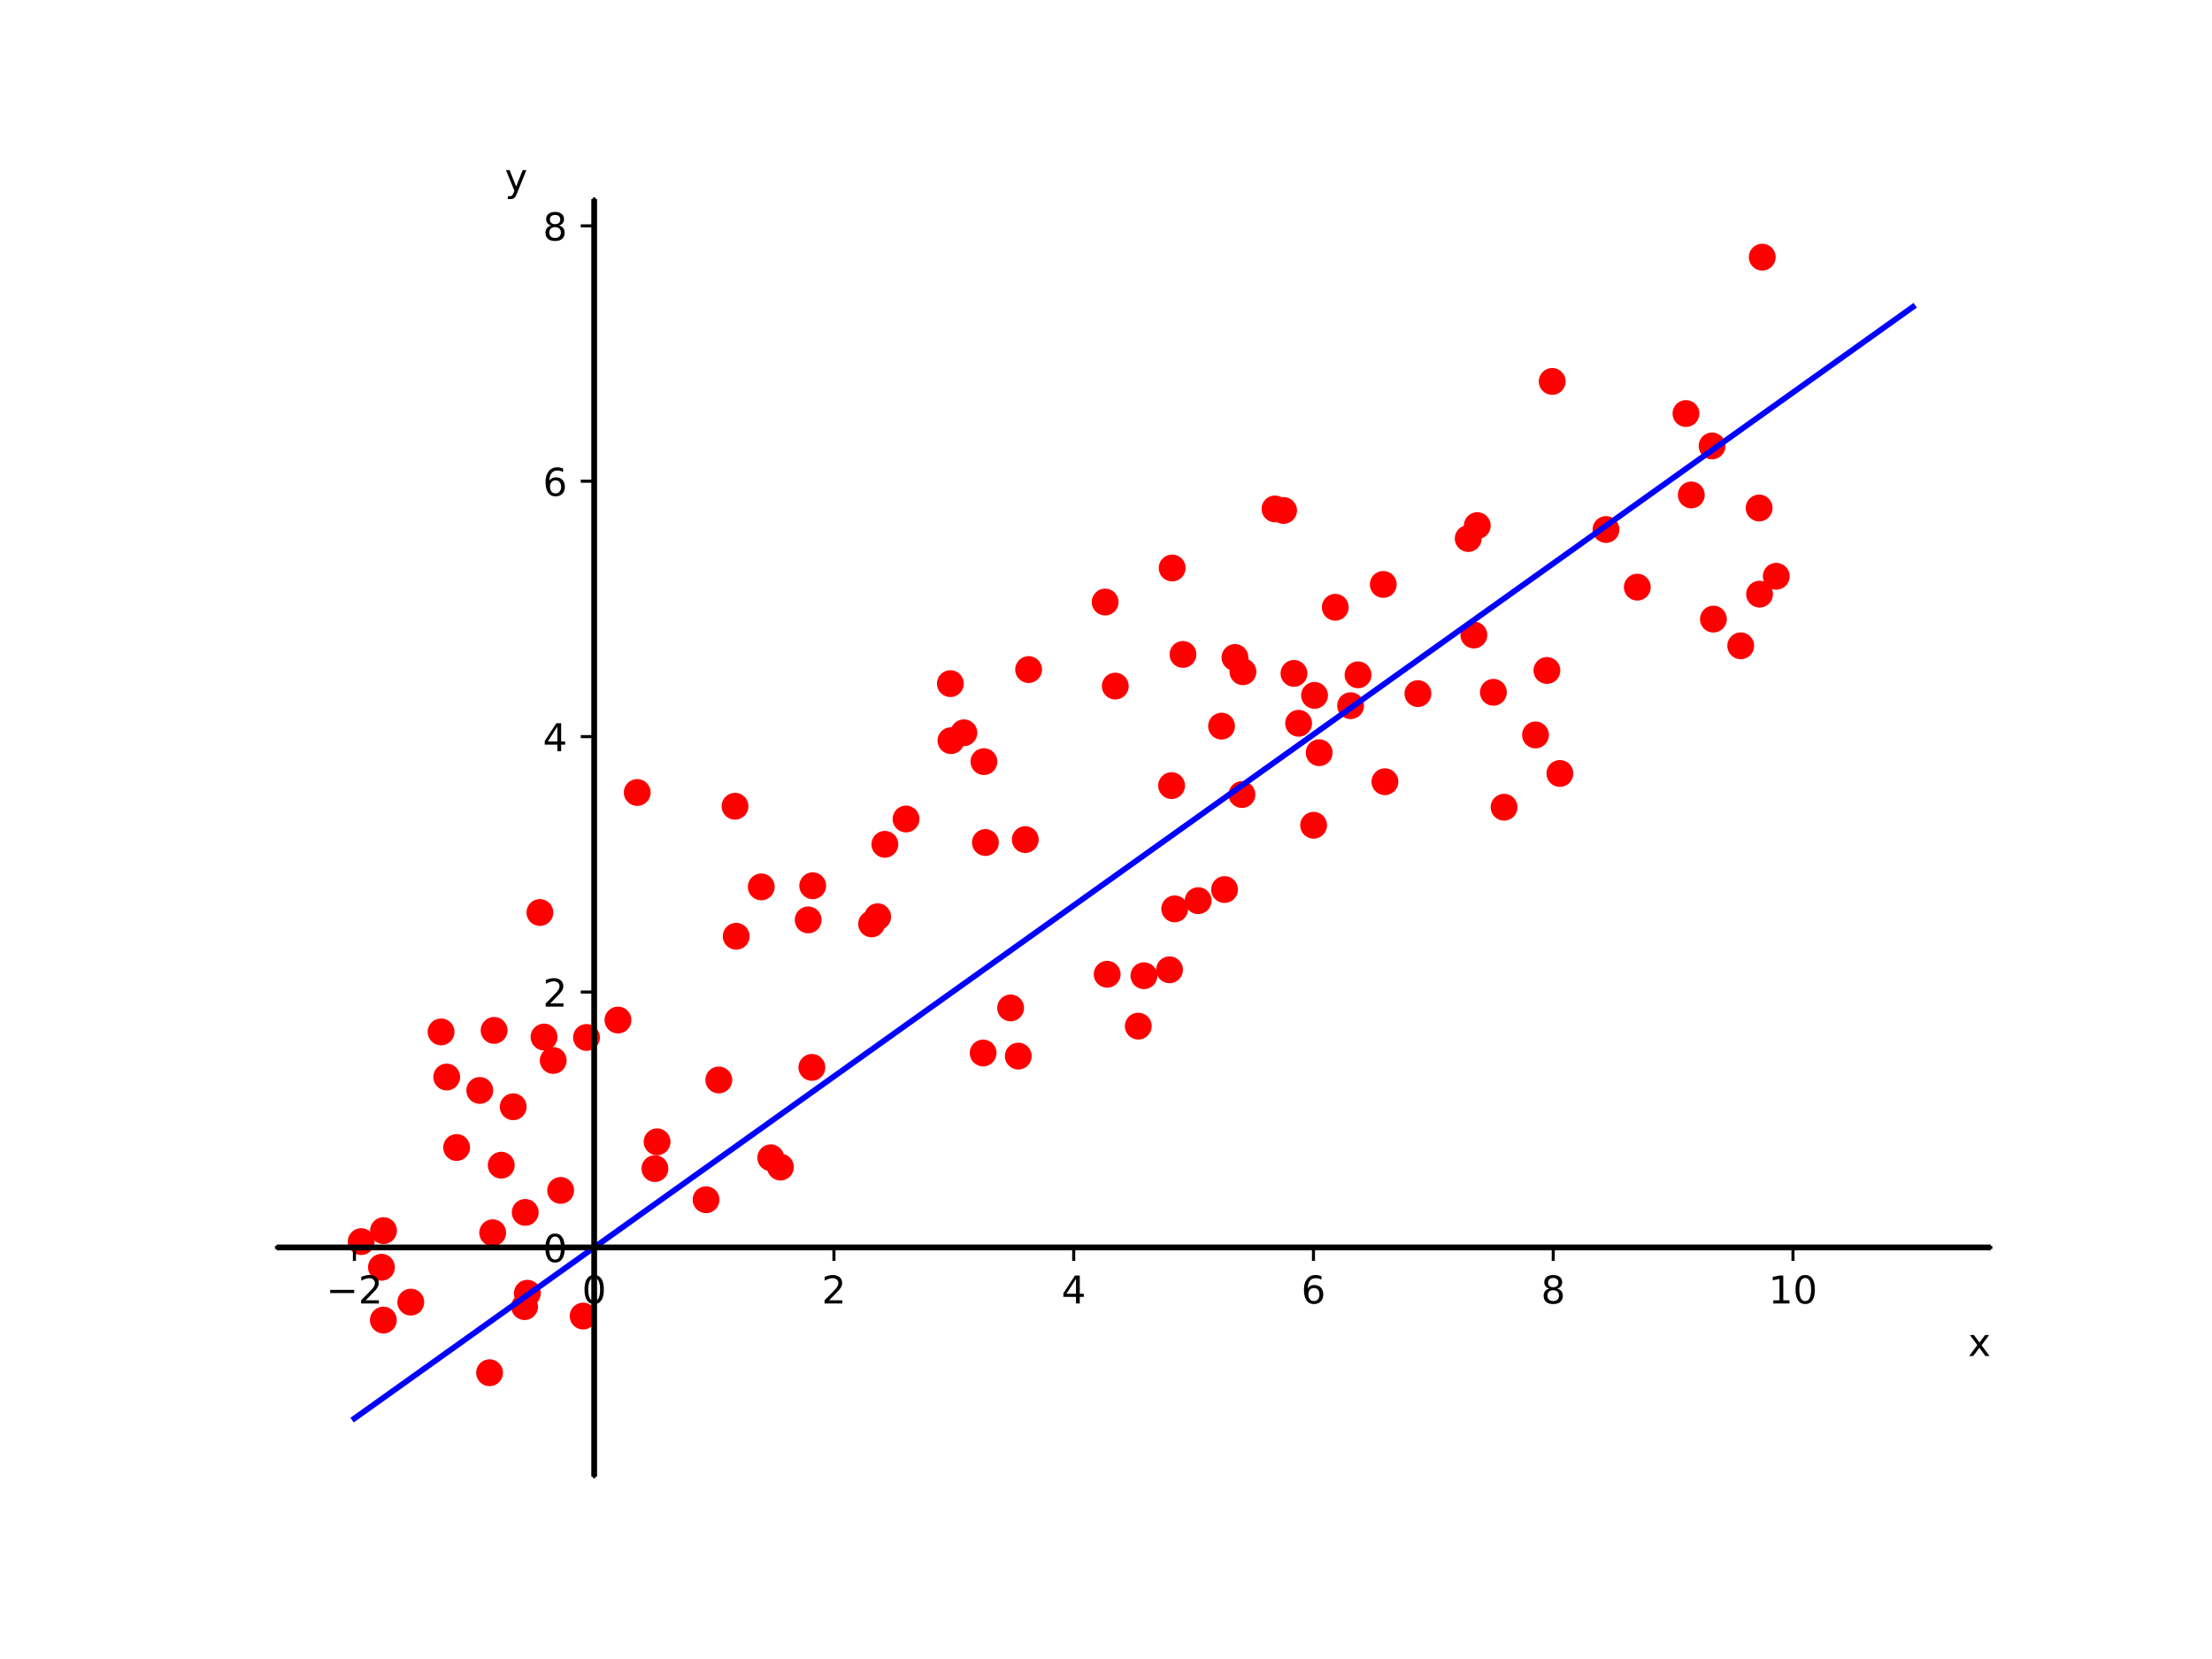
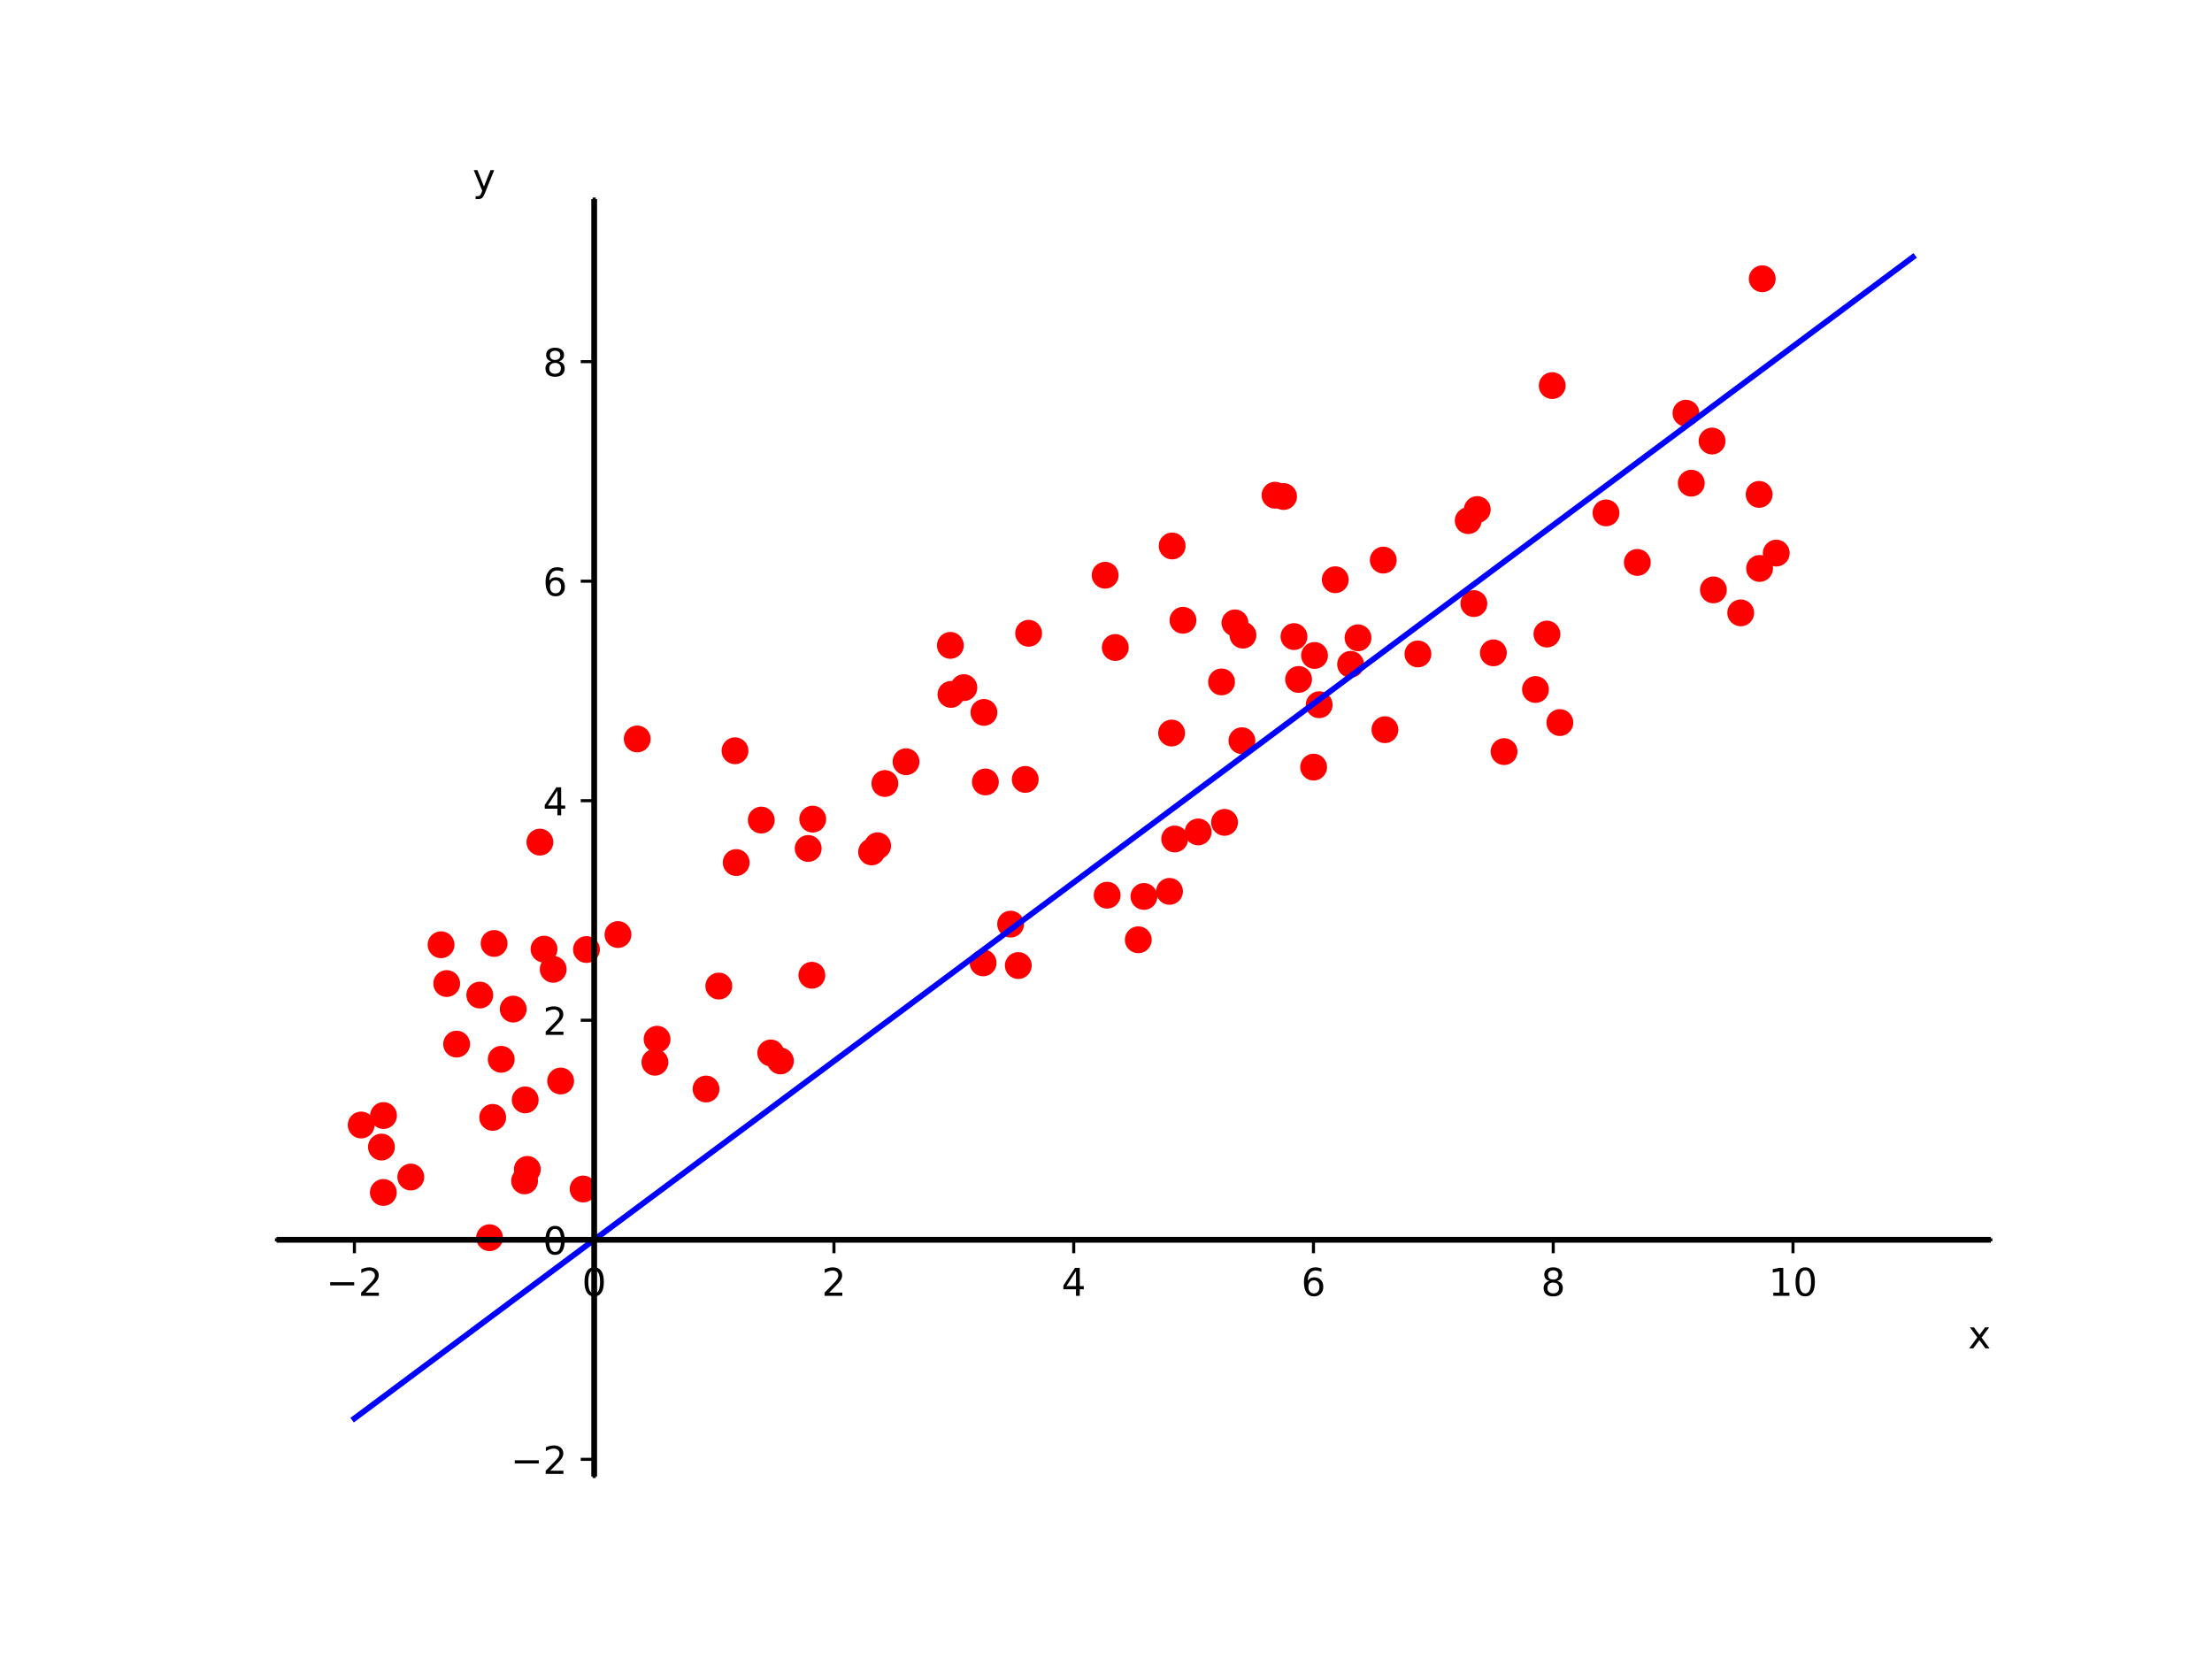
<svg xmlns="http://www.w3.org/2000/svg" xmlns:xlink="http://www.w3.org/1999/xlink" width="576pt" height="432pt" viewBox="0 0 576 432" version="1.1">
  <defs>
    <style type="text/css">*{stroke-linejoin: round; stroke-linecap: butt}</style>
  </defs>
  <g id="figure_1">
    <g id="patch_1">
      <path d="M 0 432  L 576 432  L 576 0  L 0 0  z " style="fill: #ffffff" />
    </g>
    <g id="axes_1">
      <g id="patch_2">
        <path d="M 72 384.48  L 518.4 384.48  L 518.4 51.84  L 72 51.84  z " style="fill: #ffffff" />
      </g>
      <g id="PathCollection_1">
        <defs>
-           <path id="m1516a5f4b5" d="M 0 3  C 0.796 3 1.559 2.684 2.121 2.121  C 2.684 1.559 3 0.796 3 0  C 3 -0.796 2.684 -1.559 2.121 -2.121  C 1.559 -2.684 0.796 -3 0 -3  C -0.796 -3 -1.559 -2.684 -2.121 -2.121  C -2.684 -1.559 -3 -0.796 -3 0  C -3 0.796 -2.684 1.559 -2.121 2.121  C -1.559 2.684 -0.796 3 0 3  z " style="stroke: #ff0000" />
+           <path id="meaee37874c" d="M 0 3  C 0.796 3 1.559 2.684 2.121 2.121  C 2.684 1.559 3 0.796 3 0  C 3 -0.796 2.684 -1.559 2.121 -2.121  C 1.559 -2.684 0.796 -3 0 -3  C -0.796 -3 -1.559 -2.684 -2.121 -2.121  C -2.684 -1.559 -3 -0.796 -3 0  C -3 0.796 -2.684 1.559 -2.121 2.121  C -1.559 2.684 -0.796 3 0 3  z " style="stroke: #ff0000" />
        </defs>
-         <g clip-path="url(#p21eaf74ecd)">
-           <use xlink:href="#m1516a5f4b5" x="297.877" y="254.078" style="fill: #ff0000; stroke: #ff0000" />
-           <use xlink:href="#m1516a5f4b5" x="360.202" y="152.184" style="fill: #ff0000; stroke: #ff0000" />
-           <use xlink:href="#m1516a5f4b5" x="318.087" y="189.085" style="fill: #ff0000; stroke: #ff0000" />
-           <use xlink:href="#m1516a5f4b5" x="296.405" y="267.202" style="fill: #ff0000; stroke: #ff0000" />
-           <use xlink:href="#m1516a5f4b5" x="250.993" y="190.816" style="fill: #ff0000; stroke: #ff0000" />
-           <use xlink:href="#m1516a5f4b5" x="334.244" y="132.921" style="fill: #ff0000; stroke: #ff0000" />
-           <use xlink:href="#m1516a5f4b5" x="256.212" y="198.327" style="fill: #ff0000; stroke: #ff0000" />
-           <use xlink:href="#m1516a5f4b5" x="426.35" y="152.89" style="fill: #ff0000; stroke: #ff0000" />
-           <use xlink:href="#m1516a5f4b5" x="453.28" y="168.17" style="fill: #ff0000; stroke: #ff0000" />
-           <use xlink:href="#m1516a5f4b5" x="235.929" y="213.265" style="fill: #ff0000; stroke: #ff0000" />
-           <use xlink:href="#m1516a5f4b5" x="388.872" y="180.275" style="fill: #ff0000; stroke: #ff0000" />
-           <use xlink:href="#m1516a5f4b5" x="290.416" y="178.658" style="fill: #ff0000; stroke: #ff0000" />
-           <use xlink:href="#m1516a5f4b5" x="305.081" y="204.571" style="fill: #ff0000; stroke: #ff0000" />
-           <use xlink:href="#m1516a5f4b5" x="439.021" y="107.683" style="fill: #ff0000; stroke: #ff0000" />
-           <use xlink:href="#m1516a5f4b5" x="118.901" y="298.808" style="fill: #ff0000; stroke: #ff0000" />
-           <use xlink:href="#m1516a5f4b5" x="124.93" y="283.952" style="fill: #ff0000; stroke: #ff0000" />
-           <use xlink:href="#m1516a5f4b5" x="99.865" y="320.449" style="fill: #ff0000; stroke: #ff0000" />
-           <use xlink:href="#m1516a5f4b5" x="404.191" y="99.324" style="fill: #ff0000; stroke: #ff0000" />
-           <use xlink:href="#m1516a5f4b5" x="383.79" y="165.356" style="fill: #ff0000; stroke: #ff0000" />
-           <use xlink:href="#m1516a5f4b5" x="418.199" y="137.882" style="fill: #ff0000; stroke: #ff0000" />
-           <use xlink:href="#m1516a5f4b5" x="458.883" y="66.96" style="fill: #ff0000; stroke: #ff0000" />
-           <use xlink:href="#m1516a5f4b5" x="391.657" y="210.202" style="fill: #ff0000; stroke: #ff0000" />
-           <use xlink:href="#m1516a5f4b5" x="265.162" y="275.006" style="fill: #ff0000; stroke: #ff0000" />
-           <use xlink:href="#m1516a5f4b5" x="384.678" y="136.867" style="fill: #ff0000; stroke: #ff0000" />
-           <use xlink:href="#m1516a5f4b5" x="136.597" y="340.244" style="fill: #ff0000; stroke: #ff0000" />
-           <use xlink:href="#m1516a5f4b5" x="332.006" y="132.525" style="fill: #ff0000; stroke: #ff0000" />
-           <use xlink:href="#m1516a5f4b5" x="145.991" y="309.984" style="fill: #ff0000; stroke: #ff0000" />
-           <use xlink:href="#m1516a5f4b5" x="446.165" y="161.209" style="fill: #ff0000; stroke: #ff0000" />
-           <use xlink:href="#m1516a5f4b5" x="287.776" y="156.77" style="fill: #ff0000; stroke: #ff0000" />
-           <use xlink:href="#m1516a5f4b5" x="247.624" y="192.868" style="fill: #ff0000; stroke: #ff0000" />
-           <use xlink:href="#m1516a5f4b5" x="191.394" y="209.946" style="fill: #ff0000; stroke: #ff0000" />
-           <use xlink:href="#m1516a5f4b5" x="382.32" y="140.23" style="fill: #ff0000; stroke: #ff0000" />
-           <use xlink:href="#m1516a5f4b5" x="263.165" y="262.46" style="fill: #ff0000; stroke: #ff0000" />
-           <use xlink:href="#m1516a5f4b5" x="305.227" y="147.904" style="fill: #ff0000; stroke: #ff0000" />
-           <use xlink:href="#m1516a5f4b5" x="99.33" y="329.995" style="fill: #ff0000; stroke: #ff0000" />
-           <use xlink:href="#m1516a5f4b5" x="323.658" y="174.919" style="fill: #ff0000; stroke: #ff0000" />
-           <use xlink:href="#m1516a5f4b5" x="321.583" y="171.209" style="fill: #ff0000; stroke: #ff0000" />
-           <use xlink:href="#m1516a5f4b5" x="323.395" y="206.897" style="fill: #ff0000; stroke: #ff0000" />
-           <use xlink:href="#m1516a5f4b5" x="445.82" y="116.118" style="fill: #ff0000; stroke: #ff0000" />
-           <use xlink:href="#m1516a5f4b5" x="347.702" y="158.131" style="fill: #ff0000; stroke: #ff0000" />
-           <use xlink:href="#m1516a5f4b5" x="226.963" y="240.586" style="fill: #ff0000; stroke: #ff0000" />
-           <use xlink:href="#m1516a5f4b5" x="256.004" y="274.194" style="fill: #ff0000; stroke: #ff0000" />
-           <use xlink:href="#m1516a5f4b5" x="353.625" y="175.725" style="fill: #ff0000; stroke: #ff0000" />
-           <use xlink:href="#m1516a5f4b5" x="114.851" y="268.709" style="fill: #ff0000; stroke: #ff0000" />
-           <use xlink:href="#m1516a5f4b5" x="342.063" y="214.896" style="fill: #ff0000; stroke: #ff0000" />
-           <use xlink:href="#m1516a5f4b5" x="343.513" y="196.003" style="fill: #ff0000; stroke: #ff0000" />
-           <use xlink:href="#m1516a5f4b5" x="171.101" y="297.327" style="fill: #ff0000; stroke: #ff0000" />
-           <use xlink:href="#m1516a5f4b5" x="140.587" y="237.615" style="fill: #ff0000; stroke: #ff0000" />
-           <use xlink:href="#m1516a5f4b5" x="210.451" y="239.542" style="fill: #ff0000; stroke: #ff0000" />
-           <use xlink:href="#m1516a5f4b5" x="228.537" y="238.716" style="fill: #ff0000; stroke: #ff0000" />
-           <use xlink:href="#m1516a5f4b5" x="305.887" y="236.669" style="fill: #ff0000; stroke: #ff0000" />
-           <use xlink:href="#m1516a5f4b5" x="256.592" y="219.391" style="fill: #ff0000; stroke: #ff0000" />
-           <use xlink:href="#m1516a5f4b5" x="462.537" y="150.057" style="fill: #ff0000; stroke: #ff0000" />
-           <use xlink:href="#m1516a5f4b5" x="130.517" y="303.413" style="fill: #ff0000; stroke: #ff0000" />
-           <use xlink:href="#m1516a5f4b5" x="170.536" y="304.301" style="fill: #ff0000; stroke: #ff0000" />
-           <use xlink:href="#m1516a5f4b5" x="152.718" y="270.154" style="fill: #ff0000; stroke: #ff0000" />
-           <use xlink:href="#m1516a5f4b5" x="336.946" y="175.352" style="fill: #ff0000; stroke: #ff0000" />
-           <use xlink:href="#m1516a5f4b5" x="187.174" y="281.222" style="fill: #ff0000; stroke: #ff0000" />
-           <use xlink:href="#m1516a5f4b5" x="266.972" y="218.626" style="fill: #ff0000; stroke: #ff0000" />
-           <use xlink:href="#m1516a5f4b5" x="183.853" y="312.412" style="fill: #ff0000; stroke: #ff0000" />
-           <use xlink:href="#m1516a5f4b5" x="151.841" y="342.703" style="fill: #ff0000; stroke: #ff0000" />
-           <use xlink:href="#m1516a5f4b5" x="133.638" y="288.199" style="fill: #ff0000; stroke: #ff0000" />
-           <use xlink:href="#m1516a5f4b5" x="338.153" y="188.34" style="fill: #ff0000; stroke: #ff0000" />
-           <use xlink:href="#m1516a5f4b5" x="144.054" y="276.145" style="fill: #ff0000; stroke: #ff0000" />
-           <use xlink:href="#m1516a5f4b5" x="165.931" y="206.364" style="fill: #ff0000; stroke: #ff0000" />
-           <use xlink:href="#m1516a5f4b5" x="230.416" y="219.858" style="fill: #ff0000; stroke: #ff0000" />
-           <use xlink:href="#m1516a5f4b5" x="399.836" y="191.383" style="fill: #ff0000; stroke: #ff0000" />
-           <use xlink:href="#m1516a5f4b5" x="128.665" y="268.314" style="fill: #ff0000; stroke: #ff0000" />
-           <use xlink:href="#m1516a5f4b5" x="406.186" y="201.405" style="fill: #ff0000; stroke: #ff0000" />
-           <use xlink:href="#m1516a5f4b5" x="128.29" y="321.007" style="fill: #ff0000; stroke: #ff0000" />
-           <use xlink:href="#m1516a5f4b5" x="458.074" y="132.28" style="fill: #ff0000; stroke: #ff0000" />
-           <use xlink:href="#m1516a5f4b5" x="267.848" y="174.354" style="fill: #ff0000; stroke: #ff0000" />
-           <use xlink:href="#m1516a5f4b5" x="458.187" y="154.716" style="fill: #ff0000; stroke: #ff0000" />
-           <use xlink:href="#m1516a5f4b5" x="318.867" y="231.636" style="fill: #ff0000; stroke: #ff0000" />
-           <use xlink:href="#m1516a5f4b5" x="369.22" y="180.609" style="fill: #ff0000; stroke: #ff0000" />
-           <use xlink:href="#m1516a5f4b5" x="106.971" y="339.076" style="fill: #ff0000; stroke: #ff0000" />
-           <use xlink:href="#m1516a5f4b5" x="198.231" y="230.943" style="fill: #ff0000; stroke: #ff0000" />
-           <use xlink:href="#m1516a5f4b5" x="137.317" y="336.761" style="fill: #ff0000; stroke: #ff0000" />
-           <use xlink:href="#m1516a5f4b5" x="203.225" y="303.903" style="fill: #ff0000; stroke: #ff0000" />
-           <use xlink:href="#m1516a5f4b5" x="136.766" y="315.702" style="fill: #ff0000; stroke: #ff0000" />
-           <use xlink:href="#m1516a5f4b5" x="211.408" y="277.949" style="fill: #ff0000; stroke: #ff0000" />
-           <use xlink:href="#m1516a5f4b5" x="247.474" y="178.016" style="fill: #ff0000; stroke: #ff0000" />
-           <use xlink:href="#m1516a5f4b5" x="116.321" y="280.462" style="fill: #ff0000; stroke: #ff0000" />
-           <use xlink:href="#m1516a5f4b5" x="351.692" y="183.76" style="fill: #ff0000; stroke: #ff0000" />
-           <use xlink:href="#m1516a5f4b5" x="304.541" y="252.534" style="fill: #ff0000; stroke: #ff0000" />
-           <use xlink:href="#m1516a5f4b5" x="191.706" y="243.804" style="fill: #ff0000; stroke: #ff0000" />
-           <use xlink:href="#m1516a5f4b5" x="288.3" y="253.695" style="fill: #ff0000; stroke: #ff0000" />
-           <use xlink:href="#m1516a5f4b5" x="127.481" y="357.457" style="fill: #ff0000; stroke: #ff0000" />
-           <use xlink:href="#m1516a5f4b5" x="308.041" y="170.415" style="fill: #ff0000; stroke: #ff0000" />
-           <use xlink:href="#m1516a5f4b5" x="440.407" y="128.882" style="fill: #ff0000; stroke: #ff0000" />
-           <use xlink:href="#m1516a5f4b5" x="211.627" y="230.65" style="fill: #ff0000; stroke: #ff0000" />
-           <use xlink:href="#m1516a5f4b5" x="342.304" y="181.073" style="fill: #ff0000; stroke: #ff0000" />
-           <use xlink:href="#m1516a5f4b5" x="141.663" y="270.044" style="fill: #ff0000; stroke: #ff0000" />
-           <use xlink:href="#m1516a5f4b5" x="360.628" y="203.56" style="fill: #ff0000; stroke: #ff0000" />
-           <use xlink:href="#m1516a5f4b5" x="200.703" y="301.482" style="fill: #ff0000; stroke: #ff0000" />
-           <use xlink:href="#m1516a5f4b5" x="160.915" y="265.617" style="fill: #ff0000; stroke: #ff0000" />
-           <use xlink:href="#m1516a5f4b5" x="311.999" y="234.528" style="fill: #ff0000; stroke: #ff0000" />
-           <use xlink:href="#m1516a5f4b5" x="99.823" y="343.749" style="fill: #ff0000; stroke: #ff0000" />
-           <use xlink:href="#m1516a5f4b5" x="402.813" y="174.591" style="fill: #ff0000; stroke: #ff0000" />
-           <use xlink:href="#m1516a5f4b5" x="94.05" y="323.314" style="fill: #ff0000; stroke: #ff0000" />
+         <g clip-path="url(#p9843c80bd5)">
+           <use xlink:href="#meaee37874c" x="297.877" y="233.435" style="fill: #ff0000; stroke: #ff0000" />
+           <use xlink:href="#meaee37874c" x="360.202" y="145.848" style="fill: #ff0000; stroke: #ff0000" />
+           <use xlink:href="#meaee37874c" x="318.087" y="177.568" style="fill: #ff0000; stroke: #ff0000" />
+           <use xlink:href="#meaee37874c" x="296.405" y="244.716" style="fill: #ff0000; stroke: #ff0000" />
+           <use xlink:href="#meaee37874c" x="250.993" y="179.056" style="fill: #ff0000; stroke: #ff0000" />
+           <use xlink:href="#meaee37874c" x="334.244" y="129.29" style="fill: #ff0000; stroke: #ff0000" />
+           <use xlink:href="#meaee37874c" x="256.212" y="185.513" style="fill: #ff0000; stroke: #ff0000" />
+           <use xlink:href="#meaee37874c" x="426.35" y="146.456" style="fill: #ff0000; stroke: #ff0000" />
+           <use xlink:href="#meaee37874c" x="453.28" y="159.589" style="fill: #ff0000; stroke: #ff0000" />
+           <use xlink:href="#meaee37874c" x="235.929" y="198.352" style="fill: #ff0000; stroke: #ff0000" />
+           <use xlink:href="#meaee37874c" x="388.872" y="169.995" style="fill: #ff0000; stroke: #ff0000" />
+           <use xlink:href="#meaee37874c" x="290.416" y="168.605" style="fill: #ff0000; stroke: #ff0000" />
+           <use xlink:href="#meaee37874c" x="305.081" y="190.879" style="fill: #ff0000; stroke: #ff0000" />
+           <use xlink:href="#meaee37874c" x="439.021" y="107.596" style="fill: #ff0000; stroke: #ff0000" />
+           <use xlink:href="#meaee37874c" x="118.901" y="271.884" style="fill: #ff0000; stroke: #ff0000" />
+           <use xlink:href="#meaee37874c" x="124.93" y="259.114" style="fill: #ff0000; stroke: #ff0000" />
+           <use xlink:href="#meaee37874c" x="99.865" y="290.486" style="fill: #ff0000; stroke: #ff0000" />
+           <use xlink:href="#meaee37874c" x="404.191" y="100.411" style="fill: #ff0000; stroke: #ff0000" />
+           <use xlink:href="#meaee37874c" x="383.79" y="157.17" style="fill: #ff0000; stroke: #ff0000" />
+           <use xlink:href="#meaee37874c" x="418.199" y="133.554" style="fill: #ff0000; stroke: #ff0000" />
+           <use xlink:href="#meaee37874c" x="458.883" y="72.591" style="fill: #ff0000; stroke: #ff0000" />
+           <use xlink:href="#meaee37874c" x="391.657" y="195.72" style="fill: #ff0000; stroke: #ff0000" />
+           <use xlink:href="#meaee37874c" x="265.162" y="251.424" style="fill: #ff0000; stroke: #ff0000" />
+           <use xlink:href="#meaee37874c" x="384.678" y="132.682" style="fill: #ff0000; stroke: #ff0000" />
+           <use xlink:href="#meaee37874c" x="136.597" y="307.501" style="fill: #ff0000; stroke: #ff0000" />
+           <use xlink:href="#meaee37874c" x="332.006" y="128.95" style="fill: #ff0000; stroke: #ff0000" />
+           <use xlink:href="#meaee37874c" x="145.991" y="281.491" style="fill: #ff0000; stroke: #ff0000" />
+           <use xlink:href="#meaee37874c" x="446.165" y="153.606" style="fill: #ff0000; stroke: #ff0000" />
+           <use xlink:href="#meaee37874c" x="287.776" y="149.791" style="fill: #ff0000; stroke: #ff0000" />
+           <use xlink:href="#meaee37874c" x="247.624" y="180.82" style="fill: #ff0000; stroke: #ff0000" />
+           <use xlink:href="#meaee37874c" x="191.394" y="195.5" style="fill: #ff0000; stroke: #ff0000" />
+           <use xlink:href="#meaee37874c" x="382.32" y="135.573" style="fill: #ff0000; stroke: #ff0000" />
+           <use xlink:href="#meaee37874c" x="263.165" y="240.64" style="fill: #ff0000; stroke: #ff0000" />
+           <use xlink:href="#meaee37874c" x="305.227" y="142.169" style="fill: #ff0000; stroke: #ff0000" />
+           <use xlink:href="#meaee37874c" x="99.33" y="298.691" style="fill: #ff0000; stroke: #ff0000" />
+           <use xlink:href="#meaee37874c" x="323.658" y="165.391" style="fill: #ff0000; stroke: #ff0000" />
+           <use xlink:href="#meaee37874c" x="321.583" y="162.202" style="fill: #ff0000; stroke: #ff0000" />
+           <use xlink:href="#meaee37874c" x="323.395" y="192.879" style="fill: #ff0000; stroke: #ff0000" />
+           <use xlink:href="#meaee37874c" x="445.82" y="114.846" style="fill: #ff0000; stroke: #ff0000" />
+           <use xlink:href="#meaee37874c" x="347.702" y="150.96" style="fill: #ff0000; stroke: #ff0000" />
+           <use xlink:href="#meaee37874c" x="226.963" y="221.837" style="fill: #ff0000; stroke: #ff0000" />
+           <use xlink:href="#meaee37874c" x="256.004" y="250.726" style="fill: #ff0000; stroke: #ff0000" />
+           <use xlink:href="#meaee37874c" x="353.625" y="166.084" style="fill: #ff0000; stroke: #ff0000" />
+           <use xlink:href="#meaee37874c" x="114.851" y="246.012" style="fill: #ff0000; stroke: #ff0000" />
+           <use xlink:href="#meaee37874c" x="342.063" y="199.755" style="fill: #ff0000; stroke: #ff0000" />
+           <use xlink:href="#meaee37874c" x="343.513" y="183.515" style="fill: #ff0000; stroke: #ff0000" />
+           <use xlink:href="#meaee37874c" x="171.101" y="270.611" style="fill: #ff0000; stroke: #ff0000" />
+           <use xlink:href="#meaee37874c" x="140.587" y="219.284" style="fill: #ff0000; stroke: #ff0000" />
+           <use xlink:href="#meaee37874c" x="210.451" y="220.94" style="fill: #ff0000; stroke: #ff0000" />
+           <use xlink:href="#meaee37874c" x="228.537" y="220.23" style="fill: #ff0000; stroke: #ff0000" />
+           <use xlink:href="#meaee37874c" x="305.887" y="218.471" style="fill: #ff0000; stroke: #ff0000" />
+           <use xlink:href="#meaee37874c" x="256.592" y="203.619" style="fill: #ff0000; stroke: #ff0000" />
+           <use xlink:href="#meaee37874c" x="462.537" y="144.02" style="fill: #ff0000; stroke: #ff0000" />
+           <use xlink:href="#meaee37874c" x="130.517" y="275.843" style="fill: #ff0000; stroke: #ff0000" />
+           <use xlink:href="#meaee37874c" x="170.536" y="276.605" style="fill: #ff0000; stroke: #ff0000" />
+           <use xlink:href="#meaee37874c" x="152.718" y="247.254" style="fill: #ff0000; stroke: #ff0000" />
+           <use xlink:href="#meaee37874c" x="336.946" y="165.763" style="fill: #ff0000; stroke: #ff0000" />
+           <use xlink:href="#meaee37874c" x="187.174" y="256.767" style="fill: #ff0000; stroke: #ff0000" />
+           <use xlink:href="#meaee37874c" x="266.972" y="202.961" style="fill: #ff0000; stroke: #ff0000" />
+           <use xlink:href="#meaee37874c" x="183.853" y="283.578" style="fill: #ff0000; stroke: #ff0000" />
+           <use xlink:href="#meaee37874c" x="151.841" y="309.615" style="fill: #ff0000; stroke: #ff0000" />
+           <use xlink:href="#meaee37874c" x="133.638" y="262.764" style="fill: #ff0000; stroke: #ff0000" />
+           <use xlink:href="#meaee37874c" x="338.153" y="176.928" style="fill: #ff0000; stroke: #ff0000" />
+           <use xlink:href="#meaee37874c" x="144.054" y="252.403" style="fill: #ff0000; stroke: #ff0000" />
+           <use xlink:href="#meaee37874c" x="165.931" y="192.42" style="fill: #ff0000; stroke: #ff0000" />
+           <use xlink:href="#meaee37874c" x="230.416" y="204.02" style="fill: #ff0000; stroke: #ff0000" />
+           <use xlink:href="#meaee37874c" x="399.836" y="179.543" style="fill: #ff0000; stroke: #ff0000" />
+           <use xlink:href="#meaee37874c" x="128.665" y="245.672" style="fill: #ff0000; stroke: #ff0000" />
+           <use xlink:href="#meaee37874c" x="406.186" y="188.158" style="fill: #ff0000; stroke: #ff0000" />
+           <use xlink:href="#meaee37874c" x="128.29" y="290.966" style="fill: #ff0000; stroke: #ff0000" />
+           <use xlink:href="#meaee37874c" x="458.074" y="128.739" style="fill: #ff0000; stroke: #ff0000" />
+           <use xlink:href="#meaee37874c" x="267.848" y="164.905" style="fill: #ff0000; stroke: #ff0000" />
+           <use xlink:href="#meaee37874c" x="458.187" y="148.025" style="fill: #ff0000; stroke: #ff0000" />
+           <use xlink:href="#meaee37874c" x="318.867" y="214.144" style="fill: #ff0000; stroke: #ff0000" />
+           <use xlink:href="#meaee37874c" x="369.22" y="170.282" style="fill: #ff0000; stroke: #ff0000" />
+           <use xlink:href="#meaee37874c" x="106.971" y="306.497" style="fill: #ff0000; stroke: #ff0000" />
+           <use xlink:href="#meaee37874c" x="198.231" y="213.548" style="fill: #ff0000; stroke: #ff0000" />
+           <use xlink:href="#meaee37874c" x="137.317" y="304.508" style="fill: #ff0000; stroke: #ff0000" />
+           <use xlink:href="#meaee37874c" x="203.225" y="276.264" style="fill: #ff0000; stroke: #ff0000" />
+           <use xlink:href="#meaee37874c" x="136.766" y="286.406" style="fill: #ff0000; stroke: #ff0000" />
+           <use xlink:href="#meaee37874c" x="211.408" y="253.954" style="fill: #ff0000; stroke: #ff0000" />
+           <use xlink:href="#meaee37874c" x="247.474" y="168.053" style="fill: #ff0000; stroke: #ff0000" />
+           <use xlink:href="#meaee37874c" x="116.321" y="256.114" style="fill: #ff0000; stroke: #ff0000" />
+           <use xlink:href="#meaee37874c" x="351.692" y="172.991" style="fill: #ff0000; stroke: #ff0000" />
+           <use xlink:href="#meaee37874c" x="304.541" y="232.108" style="fill: #ff0000; stroke: #ff0000" />
+           <use xlink:href="#meaee37874c" x="191.706" y="224.604" style="fill: #ff0000; stroke: #ff0000" />
+           <use xlink:href="#meaee37874c" x="288.3" y="233.105" style="fill: #ff0000; stroke: #ff0000" />
+           <use xlink:href="#meaee37874c" x="127.481" y="322.297" style="fill: #ff0000; stroke: #ff0000" />
+           <use xlink:href="#meaee37874c" x="308.041" y="161.519" style="fill: #ff0000; stroke: #ff0000" />
+           <use xlink:href="#meaee37874c" x="440.407" y="125.818" style="fill: #ff0000; stroke: #ff0000" />
+           <use xlink:href="#meaee37874c" x="211.627" y="213.297" style="fill: #ff0000; stroke: #ff0000" />
+           <use xlink:href="#meaee37874c" x="342.304" y="170.681" style="fill: #ff0000; stroke: #ff0000" />
+           <use xlink:href="#meaee37874c" x="141.663" y="247.158" style="fill: #ff0000; stroke: #ff0000" />
+           <use xlink:href="#meaee37874c" x="360.628" y="190.011" style="fill: #ff0000; stroke: #ff0000" />
+           <use xlink:href="#meaee37874c" x="200.703" y="274.182" style="fill: #ff0000; stroke: #ff0000" />
+           <use xlink:href="#meaee37874c" x="160.915" y="243.353" style="fill: #ff0000; stroke: #ff0000" />
+           <use xlink:href="#meaee37874c" x="311.999" y="216.63" style="fill: #ff0000; stroke: #ff0000" />
+           <use xlink:href="#meaee37874c" x="99.823" y="310.515" style="fill: #ff0000; stroke: #ff0000" />
+           <use xlink:href="#meaee37874c" x="402.813" y="165.109" style="fill: #ff0000; stroke: #ff0000" />
+           <use xlink:href="#meaee37874c" x="94.05" y="292.948" style="fill: #ff0000; stroke: #ff0000" />
        </g>
      </g>
      <g id="matplotlib.axis_1">
        <g id="xtick_1">
          <g id="line2d_1">
            <defs>
-               <path id="m37c4e58131" d="M 0 0  L 0 3.5  " style="stroke: #000000; stroke-width: 0.8" />
+               <path id="mb651ed7687" d="M 0 0  L 0 3.5  " style="stroke: #000000; stroke-width: 0.8" />
            </defs>
            <g>
-               <use xlink:href="#m37c4e58131" x="92.291" y="324.832" style="stroke: #000000; stroke-width: 0.8" />
+               <use xlink:href="#mb651ed7687" x="92.291" y="322.837" style="stroke: #000000; stroke-width: 0.8" />
            </g>
          </g>
          <g id="text_1">
-             <g transform="translate(84.91981 339.43) scale(0.1 -0.1)">
+             <g transform="translate(84.91981 337.4354) scale(0.1 -0.1)">
              <defs>
                <path id="DejaVuSans-2212" d="M 678 2272  L 4684 2272  L 4684 1741  L 678 1741  L 678 2272  z " transform="scale(0.015625)" />
                <path id="DejaVuSans-32" d="M 1228 531  L 3431 531  L 3431 0  L 469 0  L 469 531  Q 828 903 1448 1529  Q 2069 2156 2228 2338  Q 2531 2678 2651 2914  Q 2772 3150 2772 3378  Q 2772 3750 2511 3984  Q 2250 4219 1831 4219  Q 1534 4219 1204 4116  Q 875 4013 500 3803  L 500 4441  Q 881 4594 1212 4672  Q 1544 4750 1819 4750  Q 2544 4750 2975 4387  Q 3406 4025 3406 3419  Q 3406 3131 3298 2873  Q 3191 2616 2906 2266  Q 2828 2175 2409 1742  Q 1991 1309 1228 531  z " transform="scale(0.015625)" />
              </defs>
              <use xlink:href="#DejaVuSans-2212" />
              <use xlink:href="#DejaVuSans-32" x="83.789" />
            </g>
          </g>
        </g>
        <g id="xtick_2">
          <g id="line2d_2">
            <g>
-               <use xlink:href="#m37c4e58131" x="154.724" y="324.832" style="stroke: #000000; stroke-width: 0.8" />
+               <use xlink:href="#mb651ed7687" x="154.724" y="322.837" style="stroke: #000000; stroke-width: 0.8" />
            </g>
          </g>
          <g id="text_2">
-             <g transform="translate(151.5432 339.43) scale(0.1 -0.1)">
+             <g transform="translate(151.5432 337.4354) scale(0.1 -0.1)">
              <defs>
                <path id="DejaVuSans-30" d="M 2034 4250  Q 1547 4250 1301 3770  Q 1056 3291 1056 2328  Q 1056 1369 1301 889  Q 1547 409 2034 409  Q 2525 409 2770 889  Q 3016 1369 3016 2328  Q 3016 3291 2770 3770  Q 2525 4250 2034 4250  z M 2034 4750  Q 2819 4750 3233 4129  Q 3647 3509 3647 2328  Q 3647 1150 3233 529  Q 2819 -91 2034 -91  Q 1250 -91 836 529  Q 422 1150 422 2328  Q 422 3509 836 4129  Q 1250 4750 2034 4750  z " transform="scale(0.015625)" />
              </defs>
              <use xlink:href="#DejaVuSans-30" />
            </g>
          </g>
        </g>
        <g id="xtick_3">
          <g id="line2d_3">
            <g>
-               <use xlink:href="#m37c4e58131" x="217.158" y="324.832" style="stroke: #000000; stroke-width: 0.8" />
+               <use xlink:href="#mb651ed7687" x="217.158" y="322.837" style="stroke: #000000; stroke-width: 0.8" />
            </g>
          </g>
          <g id="text_3">
-             <g transform="translate(213.9768 339.43) scale(0.1 -0.1)">
+             <g transform="translate(213.9768 337.4354) scale(0.1 -0.1)">
              <use xlink:href="#DejaVuSans-32" />
            </g>
          </g>
        </g>
        <g id="xtick_4">
          <g id="line2d_4">
            <g>
-               <use xlink:href="#m37c4e58131" x="279.592" y="324.832" style="stroke: #000000; stroke-width: 0.8" />
+               <use xlink:href="#mb651ed7687" x="279.592" y="322.837" style="stroke: #000000; stroke-width: 0.8" />
            </g>
          </g>
          <g id="text_4">
-             <g transform="translate(276.4104 339.43) scale(0.1 -0.1)">
+             <g transform="translate(276.4104 337.4354) scale(0.1 -0.1)">
              <defs>
                <path id="DejaVuSans-34" d="M 2419 4116  L 825 1625  L 2419 1625  L 2419 4116  z M 2253 4666  L 3047 4666  L 3047 1625  L 3713 1625  L 3713 1100  L 3047 1100  L 3047 0  L 2419 0  L 2419 1100  L 313 1100  L 313 1709  L 2253 4666  z " transform="scale(0.015625)" />
              </defs>
              <use xlink:href="#DejaVuSans-34" />
            </g>
          </g>
        </g>
        <g id="xtick_5">
          <g id="line2d_5">
            <g>
-               <use xlink:href="#m37c4e58131" x="342.025" y="324.832" style="stroke: #000000; stroke-width: 0.8" />
+               <use xlink:href="#mb651ed7687" x="342.025" y="322.837" style="stroke: #000000; stroke-width: 0.8" />
            </g>
          </g>
          <g id="text_5">
-             <g transform="translate(338.8439 339.43) scale(0.1 -0.1)">
+             <g transform="translate(338.8439 337.4354) scale(0.1 -0.1)">
              <defs>
                <path id="DejaVuSans-36" d="M 2113 2584  Q 1688 2584 1439 2293  Q 1191 2003 1191 1497  Q 1191 994 1439 701  Q 1688 409 2113 409  Q 2538 409 2786 701  Q 3034 994 3034 1497  Q 3034 2003 2786 2293  Q 2538 2584 2113 2584  z M 3366 4563  L 3366 3988  Q 3128 4100 2886 4159  Q 2644 4219 2406 4219  Q 1781 4219 1451 3797  Q 1122 3375 1075 2522  Q 1259 2794 1537 2939  Q 1816 3084 2150 3084  Q 2853 3084 3261 2657  Q 3669 2231 3669 1497  Q 3669 778 3244 343  Q 2819 -91 2113 -91  Q 1303 -91 875 529  Q 447 1150 447 2328  Q 447 3434 972 4092  Q 1497 4750 2381 4750  Q 2619 4750 2861 4703  Q 3103 4656 3366 4563  z " transform="scale(0.015625)" />
              </defs>
              <use xlink:href="#DejaVuSans-36" />
            </g>
          </g>
        </g>
        <g id="xtick_6">
          <g id="line2d_6">
            <g>
-               <use xlink:href="#m37c4e58131" x="404.459" y="324.832" style="stroke: #000000; stroke-width: 0.8" />
+               <use xlink:href="#mb651ed7687" x="404.459" y="322.837" style="stroke: #000000; stroke-width: 0.8" />
            </g>
          </g>
          <g id="text_6">
-             <g transform="translate(401.2775 339.43) scale(0.1 -0.1)">
+             <g transform="translate(401.2775 337.4354) scale(0.1 -0.1)">
              <defs>
                <path id="DejaVuSans-38" d="M 2034 2216  Q 1584 2216 1326 1975  Q 1069 1734 1069 1313  Q 1069 891 1326 650  Q 1584 409 2034 409  Q 2484 409 2743 651  Q 3003 894 3003 1313  Q 3003 1734 2745 1975  Q 2488 2216 2034 2216  z M 1403 2484  Q 997 2584 770 2862  Q 544 3141 544 3541  Q 544 4100 942 4425  Q 1341 4750 2034 4750  Q 2731 4750 3128 4425  Q 3525 4100 3525 3541  Q 3525 3141 3298 2862  Q 3072 2584 2669 2484  Q 3125 2378 3379 2068  Q 3634 1759 3634 1313  Q 3634 634 3220 271  Q 2806 -91 2034 -91  Q 1263 -91 848 271  Q 434 634 434 1313  Q 434 1759 690 2068  Q 947 2378 1403 2484  z M 1172 3481  Q 1172 3119 1398 2916  Q 1625 2713 2034 2713  Q 2441 2713 2670 2916  Q 2900 3119 2900 3481  Q 2900 3844 2670 4047  Q 2441 4250 2034 4250  Q 1625 4250 1398 4047  Q 1172 3844 1172 3481  z " transform="scale(0.015625)" />
              </defs>
              <use xlink:href="#DejaVuSans-38" />
            </g>
          </g>
        </g>
        <g id="xtick_7">
          <g id="line2d_7">
            <g>
-               <use xlink:href="#m37c4e58131" x="466.892" y="324.832" style="stroke: #000000; stroke-width: 0.8" />
+               <use xlink:href="#mb651ed7687" x="466.892" y="322.837" style="stroke: #000000; stroke-width: 0.8" />
            </g>
          </g>
          <g id="text_7">
-             <g transform="translate(460.5298 339.43) scale(0.1 -0.1)">
+             <g transform="translate(460.5298 337.4354) scale(0.1 -0.1)">
              <defs>
                <path id="DejaVuSans-31" d="M 794 531  L 1825 531  L 1825 4091  L 703 3866  L 703 4441  L 1819 4666  L 2450 4666  L 2450 531  L 3481 531  L 3481 0  L 794 0  L 794 531  z " transform="scale(0.015625)" />
              </defs>
              <use xlink:href="#DejaVuSans-31" />
              <use xlink:href="#DejaVuSans-30" x="63.623" />
            </g>
          </g>
        </g>
        <g id="text_8">
-           <g transform="translate(512.4813 353.1082) scale(0.1 -0.1)">
+           <g transform="translate(512.4813 351.1135) scale(0.1 -0.1)">
            <defs>
              <path id="DejaVuSans-78" d="M 3513 3500  L 2247 1797  L 3578 0  L 2900 0  L 1881 1375  L 863 0  L 184 0  L 1544 1831  L 300 3500  L 978 3500  L 1906 2253  L 2834 3500  L 3513 3500  z " transform="scale(0.015625)" />
            </defs>
            <use xlink:href="#DejaVuSans-78" />
          </g>
        </g>
      </g>
      <g id="matplotlib.axis_2">
        <g id="ytick_1">
          <g id="line2d_8">
            <defs>
-               <path id="macb9941fc2" d="M 0 0  L -3.5 0  " style="stroke: #000000; stroke-width: 0.8" />
+               <path id="m0ee16cfe4d" d="M 0 0  L -3.5 0  " style="stroke: #000000; stroke-width: 0.8" />
            </defs>
            <g>
-               <use xlink:href="#macb9941fc2" x="154.724" y="324.832" style="stroke: #000000; stroke-width: 0.8" />
+               <use xlink:href="#m0ee16cfe4d" x="154.724" y="380.004" style="stroke: #000000; stroke-width: 0.8" />
            </g>
          </g>
          <g id="text_9">
-             <g transform="translate(141.362 328.6308) scale(0.1 -0.1)">
-               <use xlink:href="#DejaVuSans-30" />
+             <g transform="translate(132.9823 383.8034) scale(0.1 -0.1)">
+               <use xlink:href="#DejaVuSans-2212" />
+               <use xlink:href="#DejaVuSans-32" x="83.789" />
            </g>
          </g>
        </g>
        <g id="ytick_2">
          <g id="line2d_9">
            <g>
-               <use xlink:href="#macb9941fc2" x="154.724" y="258.326" style="stroke: #000000; stroke-width: 0.8" />
+               <use xlink:href="#m0ee16cfe4d" x="154.724" y="322.837" style="stroke: #000000; stroke-width: 0.8" />
            </g>
          </g>
          <g id="text_10">
-             <g transform="translate(141.362 262.125) scale(0.1 -0.1)">
-               <use xlink:href="#DejaVuSans-32" />
+             <g transform="translate(141.362 326.6361) scale(0.1 -0.1)">
+               <use xlink:href="#DejaVuSans-30" />
            </g>
          </g>
        </g>
        <g id="ytick_3">
          <g id="line2d_10">
            <g>
-               <use xlink:href="#macb9941fc2" x="154.724" y="191.82" style="stroke: #000000; stroke-width: 0.8" />
+               <use xlink:href="#m0ee16cfe4d" x="154.724" y="265.67" style="stroke: #000000; stroke-width: 0.8" />
            </g>
          </g>
          <g id="text_11">
-             <g transform="translate(141.362 195.6192) scale(0.1 -0.1)">
-               <use xlink:href="#DejaVuSans-34" />
+             <g transform="translate(141.362 269.4689) scale(0.1 -0.1)">
+               <use xlink:href="#DejaVuSans-32" />
            </g>
          </g>
        </g>
        <g id="ytick_4">
          <g id="line2d_11">
            <g>
-               <use xlink:href="#macb9941fc2" x="154.724" y="125.314" style="stroke: #000000; stroke-width: 0.8" />
+               <use xlink:href="#m0ee16cfe4d" x="154.724" y="208.502" style="stroke: #000000; stroke-width: 0.8" />
            </g>
          </g>
          <g id="text_12">
-             <g transform="translate(141.362 129.1134) scale(0.1 -0.1)">
-               <use xlink:href="#DejaVuSans-36" />
+             <g transform="translate(141.362 212.3017) scale(0.1 -0.1)">
+               <use xlink:href="#DejaVuSans-34" />
            </g>
          </g>
        </g>
        <g id="ytick_5">
          <g id="line2d_12">
            <g>
-               <use xlink:href="#macb9941fc2" x="154.724" y="58.808" style="stroke: #000000; stroke-width: 0.8" />
+               <use xlink:href="#m0ee16cfe4d" x="154.724" y="151.335" style="stroke: #000000; stroke-width: 0.8" />
            </g>
          </g>
          <g id="text_13">
-             <g transform="translate(141.362 62.60763) scale(0.1 -0.1)">
+             <g transform="translate(141.362 155.1344) scale(0.1 -0.1)">
+               <use xlink:href="#DejaVuSans-36" />
+             </g>
+           </g>
+         </g>
+         <g id="ytick_6">
+           <g id="line2d_13">
+             <g>
+               <use xlink:href="#m0ee16cfe4d" x="154.724" y="94.168" style="stroke: #000000; stroke-width: 0.8" />
+             </g>
+           </g>
+           <g id="text_14">
+             <g transform="translate(141.362 97.96718) scale(0.1 -0.1)">
              <use xlink:href="#DejaVuSans-38" />
            </g>
          </g>
        </g>
-         <g id="text_14">
-           <g transform="translate(131.4432 49.76031) scale(0.1 -0.1)">
+         <g id="text_15">
+           <g transform="translate(123.0635 49.76031) scale(0.1 -0.1)">
            <defs>
              <path id="DejaVuSans-79" d="M 2059 -325  Q 1816 -950 1584 -1140  Q 1353 -1331 966 -1331  L 506 -1331  L 506 -850  L 844 -850  Q 1081 -850 1212 -737  Q 1344 -625 1503 -206  L 1606 56  L 191 3500  L 800 3500  L 1894 763  L 2988 3500  L 3597 3500  L 2059 -325  z " transform="scale(0.015625)" />
            </defs>
            <use xlink:href="#DejaVuSans-79" />
          </g>
        </g>
      </g>
-       <g id="line2d_13">
-         <path d="M 92.291 369.36  L 498.109 79.925  " clip-path="url(#p21eaf74ecd)" style="fill: none; stroke: #0000ff; stroke-width: 1.5; stroke-linecap: square" />
-       </g>
      <g id="line2d_14">
-         <path d="M 72 324.832  L 518.4 324.832  " clip-path="url(#p21eaf74ecd)" style="fill: none; stroke: #000000; stroke-width: 1.5; stroke-linecap: square" />
+         <path d="M 92.291 369.36  L 498.109 66.96  " clip-path="url(#p9843c80bd5)" style="fill: none; stroke: #0000ff; stroke-width: 1.5; stroke-linecap: square" />
      </g>
      <g id="line2d_15">
-         <path d="M 154.724 384.48  L 154.724 51.84  " clip-path="url(#p21eaf74ecd)" style="fill: none; stroke: #000000; stroke-width: 1.5; stroke-linecap: square" />
+         <path d="M 72 322.837  L 518.4 322.837  " clip-path="url(#p9843c80bd5)" style="fill: none; stroke: #000000; stroke-width: 1.5; stroke-linecap: square" />
+       </g>
+       <g id="line2d_16">
+         <path d="M 154.724 384.48  L 154.724 51.84  " clip-path="url(#p9843c80bd5)" style="fill: none; stroke: #000000; stroke-width: 1.5; stroke-linecap: square" />
      </g>
      <g id="patch_3">
        <path d="M 154.724 384.48  L 154.724 51.84  " style="fill: none; stroke: #000000; stroke-width: 0.8; stroke-linejoin: miter; stroke-linecap: square" />
      </g>
      <g id="patch_4">
-         <path d="M 72 324.832  L 518.4 324.832  " style="fill: none; stroke: #000000; stroke-width: 0.8; stroke-linejoin: miter; stroke-linecap: square" />
+         <path d="M 72 322.837  L 518.4 322.837  " style="fill: none; stroke: #000000; stroke-width: 0.8; stroke-linejoin: miter; stroke-linecap: square" />
      </g>
    </g>
  </g>
  <defs>
-     <clipPath id="p21eaf74ecd">
+     <clipPath id="p9843c80bd5">
      <rect x="72" y="51.84" width="446.4" height="332.64" />
    </clipPath>
  </defs>
</svg>
